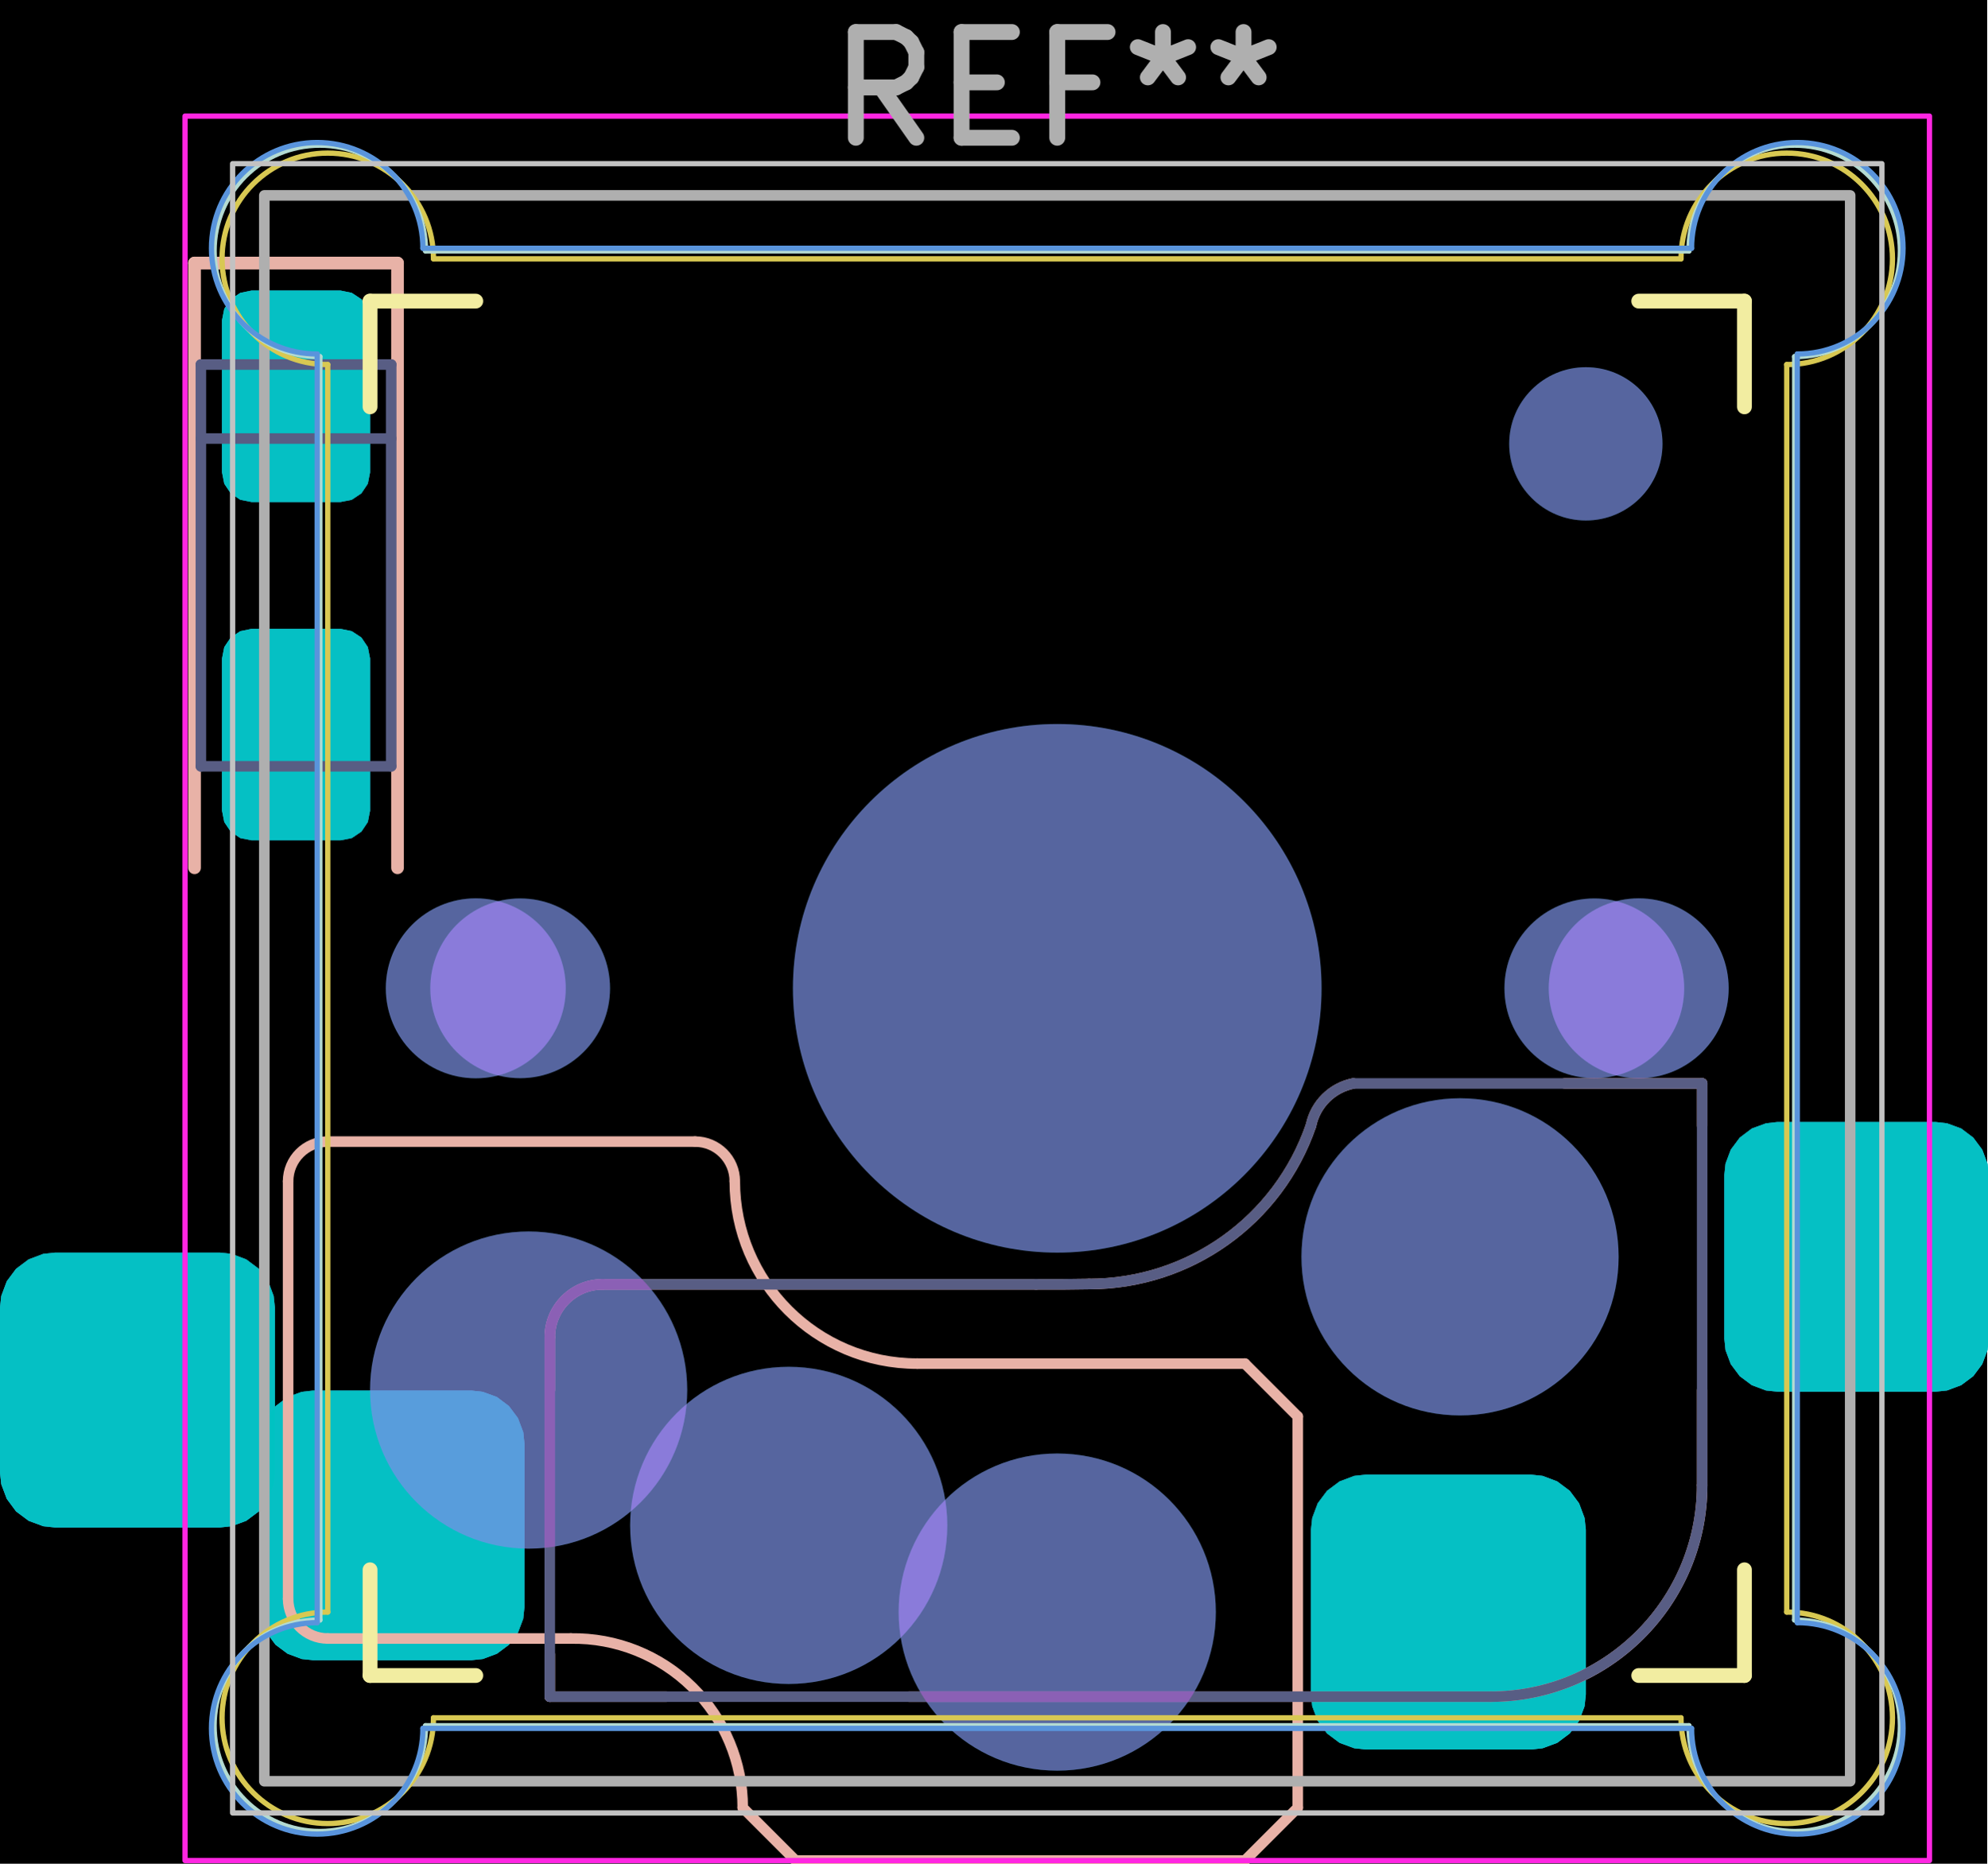
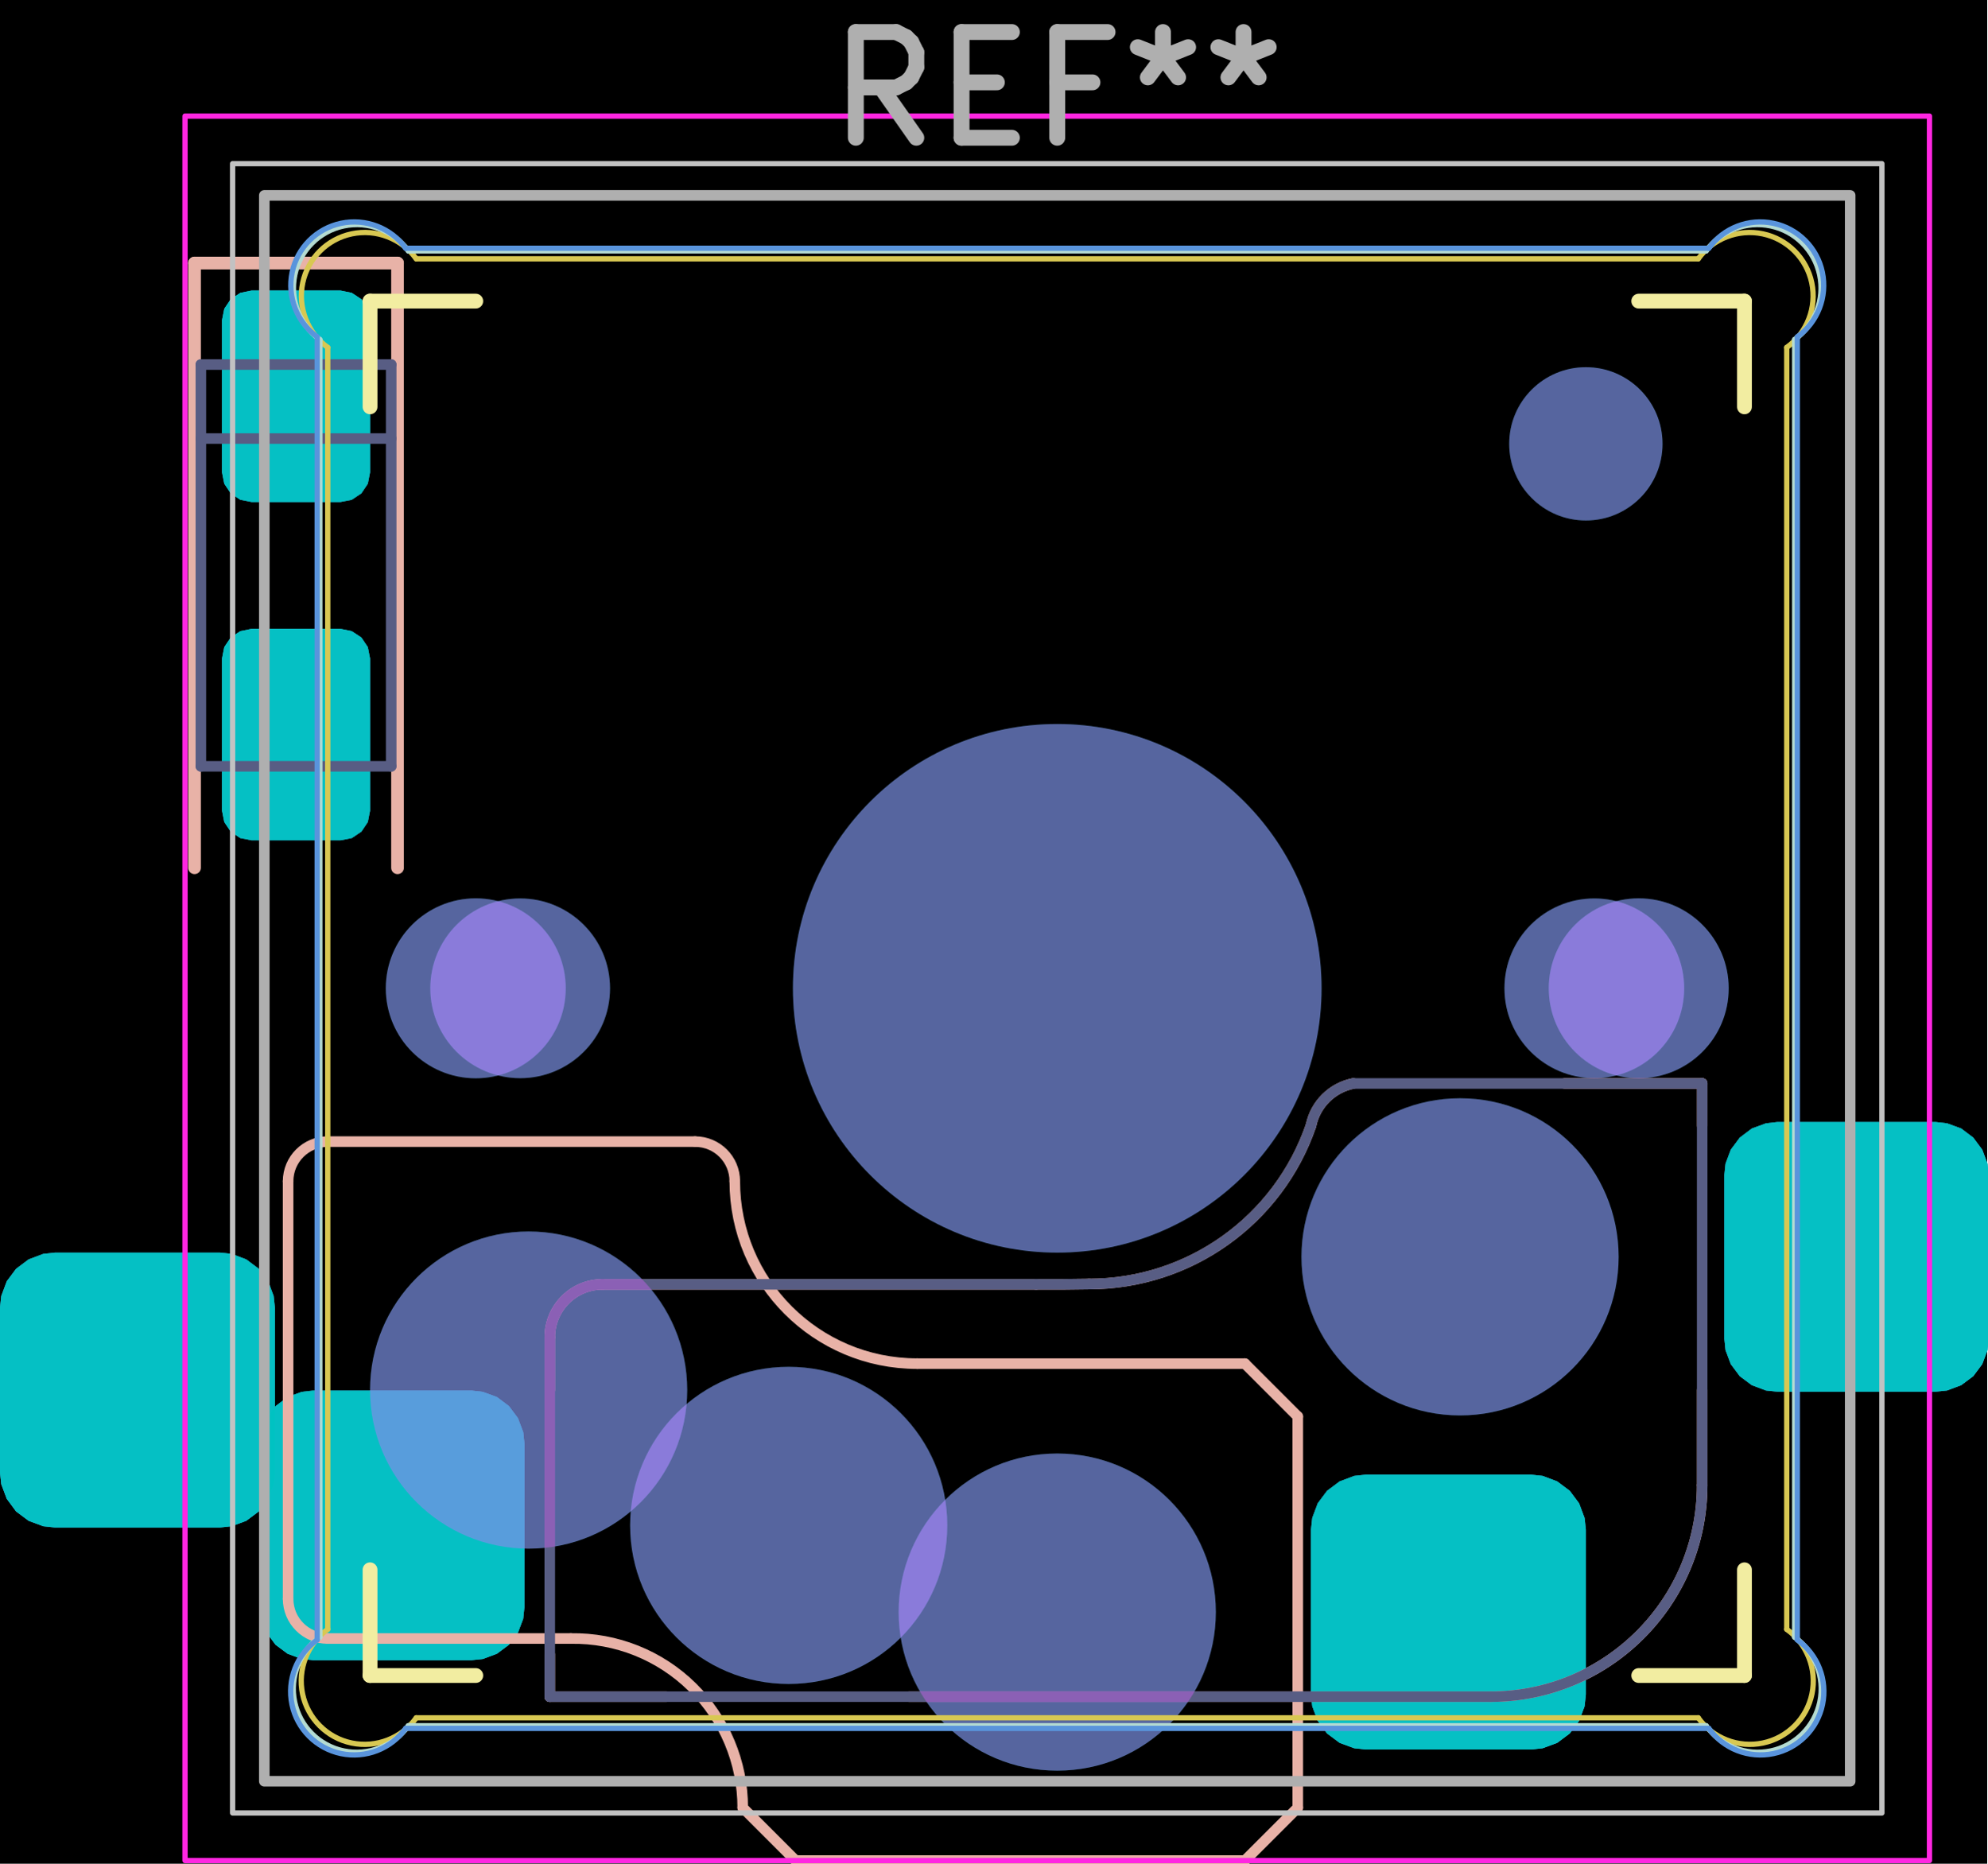
<svg xmlns="http://www.w3.org/2000/svg" version="1.1" width="100%" height="100%" viewBox="0 0 18.796 17.628" preserveAspectRatio="xMidYMid meet">
  <rect width="100%" height="100%" fill="black" />
  <g style="fill:#000000; fill-opacity:1;stroke:#000000; stroke-opacity:1; stroke-linecap:round; stroke-linejoin:round;" transform="translate(0 0) scale(1 1)">
    <path style="fill:#4D7FC4; fill-opacity:1; stroke:none;fill-rule:evenodd;" d="M 12.4,14.468 12.412,14.358 12.464,14.219 12.552,14.101 12.671,14.012 12.809,13.96 12.92,13.948 14.48,13.948 14.591,13.96 14.729,14.012 14.848,14.101 14.936,14.219 14.988,14.358 15,14.468 15,16.028 14.988,16.139 14.936,16.277 14.848,16.396 14.729,16.485 14.591,16.536 14.48,16.548 12.92,16.548 12.809,16.536 12.671,16.485 12.552,16.396 12.464,16.277 12.412,16.139 12.4,16.028 Z" />
    <path style="fill:#4D7FC4; fill-opacity:1; stroke:none;fill-rule:evenodd;" d="M 16.31,11.113 16.321,11.007 16.371,10.874 16.456,10.76 16.57,10.674 16.704,10.625 16.81,10.613 18.31,10.613 18.416,10.625 18.55,10.674 18.664,10.76 18.749,10.874 18.799,11.007 18.81,11.113 18.81,12.663 18.799,12.77 18.749,12.903 18.664,13.017 18.55,13.102 18.416,13.152 18.31,13.163 16.81,13.163 16.704,13.152 16.57,13.102 16.456,13.017 16.371,12.903 16.321,12.77 16.31,12.663 Z" />
    <path style="fill:#4D7FC4; fill-opacity:1; stroke:none;fill-rule:evenodd;" d="M 0,12.368 0.012,12.258 0.064,12.119 0.152,12.001 0.271,11.912 0.409,11.86 0.52,11.848 2.08,11.848 2.191,11.86 2.329,11.912 2.448,12.001 2.536,12.119 2.588,12.258 2.6,12.368 2.6,13.928 2.588,14.039 2.536,14.177 2.448,14.296 2.329,14.385 2.191,14.436 2.08,14.448 0.52,14.448 0.409,14.436 0.271,14.385 0.152,14.296 0.064,14.177 0.012,14.039 0,13.928 Z" />
    <path style="fill:#4D7FC4; fill-opacity:1; stroke:none;fill-rule:evenodd;" d="M 2.46,13.653 2.471,13.547 2.521,13.414 2.606,13.3 2.72,13.214 2.854,13.165 2.96,13.153 4.46,13.153 4.566,13.165 4.7,13.214 4.814,13.3 4.899,13.414 4.949,13.547 4.96,13.653 4.96,15.203 4.949,15.31 4.899,15.443 4.814,15.557 4.7,15.642 4.566,15.692 4.46,15.703 2.96,15.703 2.854,15.692 2.72,15.642 2.606,15.557 2.521,15.443 2.471,15.31 2.46,15.203 Z" />
    <path style="fill:#4D7FC4; fill-opacity:1; stroke:none;fill-rule:evenodd;" d="M 2.38,7.948 2.273,7.927 2.182,7.866 2.121,7.775 2.1,7.668 2.1,6.228 2.121,6.121 2.182,6.03 2.273,5.97 2.38,5.948 3.22,5.948 3.327,5.97 3.418,6.03 3.479,6.121 3.5,6.228 3.5,7.668 3.479,7.775 3.418,7.866 3.327,7.927 3.22,7.948 Z" />
    <path style="fill:#4D7FC4; fill-opacity:1; stroke:none;fill-rule:evenodd;" d="M 2.38,4.748 2.273,4.727 2.182,4.666 2.121,4.575 2.1,4.468 2.1,3.028 2.121,2.921 2.182,2.83 2.273,2.77 2.38,2.748 3.22,2.748 3.327,2.77 3.418,2.83 3.479,2.921 3.5,3.028 3.5,4.468 3.479,4.575 3.418,4.666 3.327,4.727 3.22,4.748 Z" />
  </g>
  <g style="fill:#02FFEE; fill-opacity:0.4; stroke:none;">
    <circle cx="4.5" cy="9.348" r="0.851" />
    <circle cx="4.92" cy="9.348" r="0.85" />
    <circle cx="5" cy="13.148" r="1.5" />
    <circle cx="7.46" cy="14.428" r="1.5" />
    <circle cx="10" cy="9.348" r="2.5" />
    <circle cx="10" cy="15.248" r="1.5" />
    <circle cx="13.81" cy="11.888" r="1.5" />
    <circle cx="15" cy="4.198" r="0.725" />
    <circle cx="15.08" cy="9.348" r="0.85" />
    <circle cx="15.5" cy="9.348" r="0.851" />
    <path style="fill:#02FFEE; fill-opacity:0.4; stroke:none;fill-rule:evenodd;" d="M 12.4,14.468 12.412,14.358 12.464,14.219 12.552,14.101 12.671,14.012 12.809,13.96 12.92,13.948 14.48,13.948 14.591,13.96 14.729,14.012 14.848,14.101 14.936,14.219 14.988,14.358 15,14.468 15,16.028 14.988,16.139 14.936,16.277 14.848,16.396 14.729,16.485 14.591,16.536 14.48,16.548 12.92,16.548 12.809,16.536 12.671,16.485 12.552,16.396 12.464,16.277 12.412,16.139 12.4,16.028 Z" />
    <path style="fill:#02FFEE; fill-opacity:0.4; stroke:none;fill-rule:evenodd;" d="M 16.31,11.113 16.321,11.007 16.371,10.874 16.456,10.76 16.57,10.674 16.704,10.625 16.81,10.613 18.31,10.613 18.416,10.625 18.55,10.674 18.664,10.76 18.749,10.874 18.799,11.007 18.81,11.113 18.81,12.663 18.799,12.77 18.749,12.903 18.664,13.017 18.55,13.102 18.416,13.152 18.31,13.163 16.81,13.163 16.704,13.152 16.57,13.102 16.456,13.017 16.371,12.903 16.321,12.77 16.31,12.663 Z" />
    <path style="fill:#02FFEE; fill-opacity:0.4; stroke:none;fill-rule:evenodd;" d="M 0,12.368 0.012,12.258 0.064,12.119 0.152,12.001 0.271,11.912 0.409,11.86 0.52,11.848 2.08,11.848 2.191,11.86 2.329,11.912 2.448,12.001 2.536,12.119 2.588,12.258 2.6,12.368 2.6,13.928 2.588,14.039 2.536,14.177 2.448,14.296 2.329,14.385 2.191,14.436 2.08,14.448 0.52,14.448 0.409,14.436 0.271,14.385 0.152,14.296 0.064,14.177 0.012,14.039 0,13.928 Z" />
    <path style="fill:#02FFEE; fill-opacity:0.4; stroke:none;fill-rule:evenodd;" d="M 2.46,13.653 2.471,13.547 2.521,13.414 2.606,13.3 2.72,13.214 2.854,13.165 2.96,13.153 4.46,13.153 4.566,13.165 4.7,13.214 4.814,13.3 4.899,13.414 4.949,13.547 4.96,13.653 4.96,15.203 4.949,15.31 4.899,15.443 4.814,15.557 4.7,15.642 4.566,15.692 4.46,15.703 2.96,15.703 2.854,15.692 2.72,15.642 2.606,15.557 2.521,15.443 2.471,15.31 2.46,15.203 Z" />
    <path style="fill:#02FFEE; fill-opacity:0.4; stroke:none;fill-rule:evenodd;" d="M 2.38,7.948 2.273,7.927 2.182,7.866 2.121,7.775 2.1,7.668 2.1,6.228 2.121,6.121 2.182,6.03 2.273,5.97 2.38,5.948 3.22,5.948 3.327,5.97 3.418,6.03 3.479,6.121 3.5,6.228 3.5,7.668 3.479,7.775 3.418,7.866 3.327,7.927 3.22,7.948 Z" />
    <path style="fill:#02FFEE; fill-opacity:0.4; stroke:none;fill-rule:evenodd;" d="M 2.38,4.748 2.273,4.727 2.182,4.666 2.121,4.575 2.1,4.468 2.1,3.028 2.121,2.921 2.182,2.83 2.273,2.77 2.38,2.748 3.22,2.748 3.327,2.77 3.418,2.83 3.479,2.921 3.5,3.028 3.5,4.468 3.479,4.575 3.418,4.666 3.327,4.727 3.22,4.748 Z" />
    <path style="fill:#00C2C2; fill-opacity:0.9; stroke:none;fill-rule:evenodd;" d="M 12.4,14.468 12.412,14.358 12.464,14.219 12.552,14.101 12.671,14.012 12.809,13.96 12.92,13.948 14.48,13.948 14.591,13.96 14.729,14.012 14.848,14.101 14.936,14.219 14.988,14.358 15,14.468 15,16.028 14.988,16.139 14.936,16.277 14.848,16.396 14.729,16.485 14.591,16.536 14.48,16.548 12.92,16.548 12.809,16.536 12.671,16.485 12.552,16.396 12.464,16.277 12.412,16.139 12.4,16.028 Z" />
    <path style="fill:#00C2C2; fill-opacity:0.9; stroke:none;fill-rule:evenodd;" d="M 16.31,11.113 16.321,11.007 16.371,10.874 16.456,10.76 16.57,10.674 16.704,10.625 16.81,10.613 18.31,10.613 18.416,10.625 18.55,10.674 18.664,10.76 18.749,10.874 18.799,11.007 18.81,11.113 18.81,12.663 18.799,12.77 18.749,12.903 18.664,13.017 18.55,13.102 18.416,13.152 18.31,13.163 16.81,13.163 16.704,13.152 16.57,13.102 16.456,13.017 16.371,12.903 16.321,12.77 16.31,12.663 Z" />
    <path style="fill:#00C2C2; fill-opacity:0.9; stroke:none;fill-rule:evenodd;" d="M 0,12.368 0.012,12.258 0.064,12.119 0.152,12.001 0.271,11.912 0.409,11.86 0.52,11.848 2.08,11.848 2.191,11.86 2.329,11.912 2.448,12.001 2.536,12.119 2.588,12.258 2.6,12.368 2.6,13.928 2.588,14.039 2.536,14.177 2.448,14.296 2.329,14.385 2.191,14.436 2.08,14.448 0.52,14.448 0.409,14.436 0.271,14.385 0.152,14.296 0.064,14.177 0.012,14.039 0,13.928 Z" />
    <path style="fill:#00C2C2; fill-opacity:0.9; stroke:none;fill-rule:evenodd;" d="M 2.46,13.653 2.471,13.547 2.521,13.414 2.606,13.3 2.72,13.214 2.854,13.165 2.96,13.153 4.46,13.153 4.566,13.165 4.7,13.214 4.814,13.3 4.899,13.414 4.949,13.547 4.96,13.653 4.96,15.203 4.949,15.31 4.899,15.443 4.814,15.557 4.7,15.642 4.566,15.692 4.46,15.703 2.96,15.703 2.854,15.692 2.72,15.642 2.606,15.557 2.521,15.443 2.471,15.31 2.46,15.203 Z" />
    <path style="fill:#00C2C2; fill-opacity:0.9; stroke:none;fill-rule:evenodd;" d="M 2.38,7.948 2.273,7.927 2.182,7.866 2.121,7.775 2.1,7.668 2.1,6.228 2.121,6.121 2.182,6.03 2.273,5.97 2.38,5.948 3.22,5.948 3.327,5.97 3.418,6.03 3.479,6.121 3.5,6.228 3.5,7.668 3.479,7.775 3.418,7.866 3.327,7.927 3.22,7.948 Z" />
    <path style="fill:#00C2C2; fill-opacity:0.9; stroke:none;fill-rule:evenodd;" d="M 2.38,4.748 2.273,4.727 2.182,4.666 2.121,4.575 2.1,4.468 2.1,3.028 2.121,2.921 2.182,2.83 2.273,2.77 2.38,2.748 3.22,2.748 3.327,2.77 3.418,2.83 3.479,2.921 3.5,3.028 3.5,4.468 3.479,4.575 3.418,4.666 3.327,4.727 3.22,4.748 Z" />
  </g>
  <g style="fill:none;  stroke:#E8B2A7; stroke-width:0.1; stroke-opacity:1;  stroke-linecap:round; stroke-linejoin:round;">
    <path d="M2.725 15.123 L2.725 11.173 " />
    <path d="M3.1 10.798 L6.575 10.798 " />
    <path d="M3.1 15.498 L5.4 15.498 " />
    <path d="M5.2 13.148 L5.2 12.648 " />
    <path d="M5.2 16.048 L5.2 15.648 " />
    <path d="M5.7 12.148 L9.8 12.148 " />
    <path d="M6.3 16.048 L5.2 16.048 " />
    <path d="M7.525 17.598 L7.025 17.098 " />
    <path d="M8.675 12.898 L11.775 12.898 " />
    <path d="M11.775 17.598 L7.525 17.598 " />
    <path d="M12.275 13.398 L11.775 12.898 " />
    <path d="M12.275 13.398 L12.275 17.098 " />
    <path d="M12.275 17.098 L11.775 17.598 " />
    <path d="M14.1 16.048 L8.6 16.048 " />
    <path d="M16.1 10.248 L14.8 10.248 " />
    <path d="M16.1 10.248 L16.1 10.648 " />
    <path d="M16.1 13.148 L16.1 14.048 " />
    <path d="M3.1 10.798 A0.375 0.375 0.0 0 0 2.725 11.173" />
    <path d="M2.725 15.123 A0.375 0.375 0.0 0 0 3.1 15.498" />
    <path d="M5.7 12.148 A0.5 0.5 0.0 0 0 5.2 12.648" />
    <path d="M7.025 17.098 A1.6 1.6 0.0 0 0 5.4 15.498" />
    <path d="M6.95 11.173 A0.375 0.375 0.0 0 0 6.575 10.798" />
    <path d="M6.95 11.173 A1.725 1.725 0.0 0 0 8.675 12.898" />
    <path d="M9.8 12.148 A21.513 21.513 0.0 0 0 10.3 12.145" />
    <path d="M10.3 12.145 A2.221 2.221 0.0 0 0 12.4 10.647" />
    <path d="M12.8 10.248 A0.51 0.51 0.0 0 0 12.401 10.643" />
    <path d="M14.1 16.048 A2 2 0.0 0 0 16.1 14.048" />
  </g>
  <g style="fill:none;  stroke:#E8B2A7; stroke-width:0.12; stroke-opacity:1;  stroke-linecap:round; stroke-linejoin:round;">
    <path d="M1.84 2.488 L1.84 8.208 " />
    <path d="M3.76 2.488 L3.76 8.208 " />
    <path d="M1.84 2.488 L3.76 2.488 " />
  </g>
  <g style="fill:none;  stroke:#585D84; stroke-width:0.1; stroke-opacity:1;  stroke-linecap:round; stroke-linejoin:round;">
    <path d="M5.2 16.048 L5.2 12.648 " />
    <path d="M5.7 12.148 L9.8 12.148 " />
    <path d="M14.1 16.048 L5.2 16.048 " />
    <path d="M16.1 10.248 L12.8 10.248 " />
    <path d="M16.1 10.248 L16.1 14.048 " />
    <path d="M5.7 12.148 A0.5 0.5 0.0 0 0 5.2 12.648" />
    <path d="M9.8 12.148 A21.513 21.513 0.0 0 0 10.3 12.145" />
    <path d="M10.3 12.145 A2.221 2.221 0.0 0 0 12.4 10.647" />
    <path d="M12.8 10.248 A0.51 0.51 0.0 0 0 12.401 10.643" />
    <path d="M14.1 16.048 A2 2 0.0 0 0 16.1 14.048" />
    <path d="M1.9 3.448 L1.9 7.248 " />
    <path d="M1.9 7.248 L3.7 7.248 " />
    <path d="M3.7 7.248 L3.7 3.448 " />
    <path d="M3.7 3.448 L1.9 3.448 " />
    <path d="M1.9 4.148 L3.7 4.148 " />
  </g>
  <g style="fill:#D864FF; fill-opacity:0.4; stroke:none;">
    <circle cx="4.5" cy="9.348" r="0.851" />
    <circle cx="4.92" cy="9.348" r="0.85" />
    <circle cx="5" cy="13.148" r="1.5" />
    <circle cx="7.46" cy="14.428" r="1.5" />
    <circle cx="10" cy="9.348" r="2.5" />
    <circle cx="10" cy="15.248" r="1.5" />
    <circle cx="13.81" cy="11.888" r="1.5" />
    <circle cx="15" cy="4.198" r="0.725" />
    <circle cx="15.08" cy="9.348" r="0.85" />
    <circle cx="15.5" cy="9.348" r="0.851" />
  </g>
  <g style="fill:none;  stroke:#F2EDA1; stroke-width:0.14; stroke-opacity:1;  stroke-linecap:round; stroke-linejoin:round;">
    <path d="M3.5 3.848 L3.5 2.848 " />
    <path d="M3.5 15.848 L3.5 14.848 " />
    <path d="M3.5 15.848 L4.5 15.848 " />
    <path d="M4.5 2.848 L3.5 2.848 " />
    <path d="M15.5 15.848 L16.5 15.848 " />
    <path d="M16.5 2.848 L15.5 2.848 " />
    <path d="M16.5 2.848 L16.5 3.848 " />
    <path d="M16.5 14.848 L16.5 15.848 " />
    <path style="fill:none;  stroke:#FF26E2; stroke-width:0.05; stroke-opacity:1;  stroke-linecap:round; stroke-linejoin:round;fill:none" d="M 1.75,1.098 18.25,1.098 18.25,17.598 1.75,17.598 Z" />
  </g>
  <g style="fill:none;  stroke:#AFAFAF; stroke-width:0.15; stroke-opacity:1;  stroke-linecap:round; stroke-linejoin:round;">
    <text x="10" y="1.348" textLength="4.536" font-size="1.333" lengthAdjust="spacingAndGlyphs" text-anchor="middle" opacity="0" stroke-opacity="0">REF**</text>
    <g class="stroked-text">
      <path d="M8.667 1.303 L8.333 0.827 " />
      <path d="M8.095 1.303 L8.095 0.303 " />
      <path d="M8.095 0.303 L8.476 0.303 " />
      <path d="M8.476 0.303 L8.571 0.351 " />
      <path d="M8.571 0.351 L8.619 0.398 " />
      <path d="M8.619 0.398 L8.667 0.494 " />
      <path d="M8.667 0.494 L8.667 0.636 " />
      <path d="M8.667 0.636 L8.619 0.732 " />
      <path d="M8.619 0.732 L8.571 0.779 " />
      <path d="M8.571 0.779 L8.476 0.827 " />
      <path d="M8.476 0.827 L8.095 0.827 " />
      <path d="M9.095 0.779 L9.429 0.779 " />
      <path d="M9.571 1.303 L9.095 1.303 " />
      <path d="M9.095 1.303 L9.095 0.303 " />
      <path d="M9.095 0.303 L9.571 0.303 " />
      <path d="M10.333 0.779 L10 0.779 " />
      <path d="M10 1.303 L10 0.303 " />
      <path d="M10 0.303 L10.476 0.303 " />
      <path d="M11 0.303 L11 0.541 " />
      <path d="M10.762 0.446 L11 0.541 " />
      <path d="M11 0.541 L11.238 0.446 " />
      <path d="M10.857 0.732 L11 0.541 " />
      <path d="M11 0.541 L11.143 0.732 " />
      <path d="M11.762 0.303 L11.762 0.541 " />
      <path d="M11.524 0.446 L11.762 0.541 " />
      <path d="M11.762 0.541 L12 0.446 " />
      <path d="M11.619 0.732 L11.762 0.541 " />
      <path d="M11.762 0.541 L11.905 0.732 " />
    </g>
    <path style="fill:none;  stroke:#AFAFAF; stroke-width:0.1; stroke-opacity:1;  stroke-linecap:round; stroke-linejoin:round;fill:none" d="M 2.5,1.848 17.5,1.848 17.5,16.848 2.5,16.848 Z" />
  </g>
  <g style="fill:none;  stroke:#D8C852; stroke-width:0.05; stroke-opacity:1;  stroke-linecap:round; stroke-linejoin:round;">
-     <path d="M4.1 2.448 L15.9 2.448 " />
-     <path d="M16.9 3.448 L16.9 15.248 " />
-     <path d="M15.9 16.248 L4.1 16.248 " />
-     <path d="M3.1 15.248 L3.1 3.448 " />
-     <path d="M16.9 3.448 A1 1 0.0 1 0 15.9 2.448" />
-     <path d="M15.9 16.248 A1 1 0.0 1 0 16.9 15.248" />
-     <path d="M3.1 15.248 A1 1 0.0 1 0 4.1 16.248" />
-     <path d="M4.1 2.448 A1 1 0.0 1 0 3.1 3.448" />
+     <path d="M3.937 2.448 L16.063 2.448 " />
+     <path d="M16.9 3.286 L16.9 15.411 " />
+     <path d="M16.063 16.248 L3.937 16.248 " />
+     <path d="M3.1 15.411 L3.1 3.286 " />
+     <path d="M16.9 3.286 A0.6 0.6 0.0 1 0 16.063 2.448" />
+     <path d="M16.063 16.248 A0.6 0.6 0.0 1 0 16.9 15.411" />
+     <path d="M3.1 15.411 A0.6 0.6 0.0 1 0 3.937 16.248" />
+     <path d="M3.937 2.448 A0.6 0.6 0.0 1 0 3.1 3.286" />
  </g>
  <g style="fill:none;  stroke:#B4DBD2; stroke-width:0.05; stroke-opacity:1;  stroke-linecap:round; stroke-linejoin:round;">
-     <path d="M4.025 2.373 L15.975 2.373 " />
-     <path d="M16.975 3.373 L16.975 15.323 " />
-     <path d="M15.975 16.323 L4.025 16.323 " />
-     <path d="M3.025 15.323 L3.025 3.373 " />
-     <path d="M16.975 3.373 A1 1 0.0 1 0 15.975 2.373" />
-     <path d="M15.975 16.323 A1 1 0.0 1 0 16.975 15.323" />
-     <path d="M3.025 15.323 A1 1 0.0 1 0 4.025 16.323" />
-     <path d="M4.025 2.373 A1 1 0.0 1 0 3.025 3.373" />
+     <path d="M3.862 2.373 L16.138 2.373 " />
+     <path d="M16.975 3.211 L16.975 15.486 " />
+     <path d="M16.138 16.323 L3.862 16.323 " />
+     <path d="M3.025 15.486 L3.025 3.211 " />
+     <path d="M16.975 3.211 A0.6 0.6 0.0 1 0 16.138 2.373" />
+     <path d="M16.138 16.323 A0.6 0.6 0.0 1 0 16.975 15.486" />
+     <path d="M3.025 15.486 A0.6 0.6 0.0 1 0 3.862 16.323" />
+     <path d="M3.862 2.373 A0.6 0.6 0.0 1 0 3.025 3.211" />
  </g>
  <g style="fill:none;  stroke:#5994DC; stroke-width:0.05; stroke-opacity:1;  stroke-linecap:round; stroke-linejoin:round;">
-     <path d="M4 2.348 L16 2.348 " />
-     <path d="M17 3.348 L17 15.348 " />
-     <path d="M16 16.348 L4 16.348 " />
-     <path d="M3 15.348 L3 3.348 " />
-     <path d="M17 3.348 A1 1 0.0 1 0 16 2.348" />
-     <path d="M16 16.348 A1 1 0.0 1 0 17 15.348" />
-     <path d="M3 15.348 A1 1 0.0 1 0 4 16.348" />
-     <path d="M4 2.348 A1 1 0.0 1 0 3 3.348" />
+     <path d="M3.837 2.348 L16.163 2.348 " />
+     <path d="M17 3.186 L17 15.511 " />
+     <path d="M16.163 16.348 L3.837 16.348 " />
+     <path d="M3 15.511 L3 3.186 " />
+     <path d="M17 3.186 A0.6 0.6 0.0 1 0 16.163 2.348" />
+     <path d="M16.163 16.348 A0.6 0.6 0.0 1 0 17 15.511" />
+     <path d="M3 15.511 A0.6 0.6 0.0 1 0 3.837 16.348" />
+     <path d="M3.837 2.348 A0.6 0.6 0.0 1 0 3 3.186" />
    <path style="fill:none;  stroke:#C2C2C2; stroke-width:0.05; stroke-opacity:1;  stroke-linecap:round; stroke-linejoin:round;fill:none" d="M 2.2,1.548 17.8,1.548 17.8,17.148 2.2,17.148 Z" />
  </g>
</svg>
